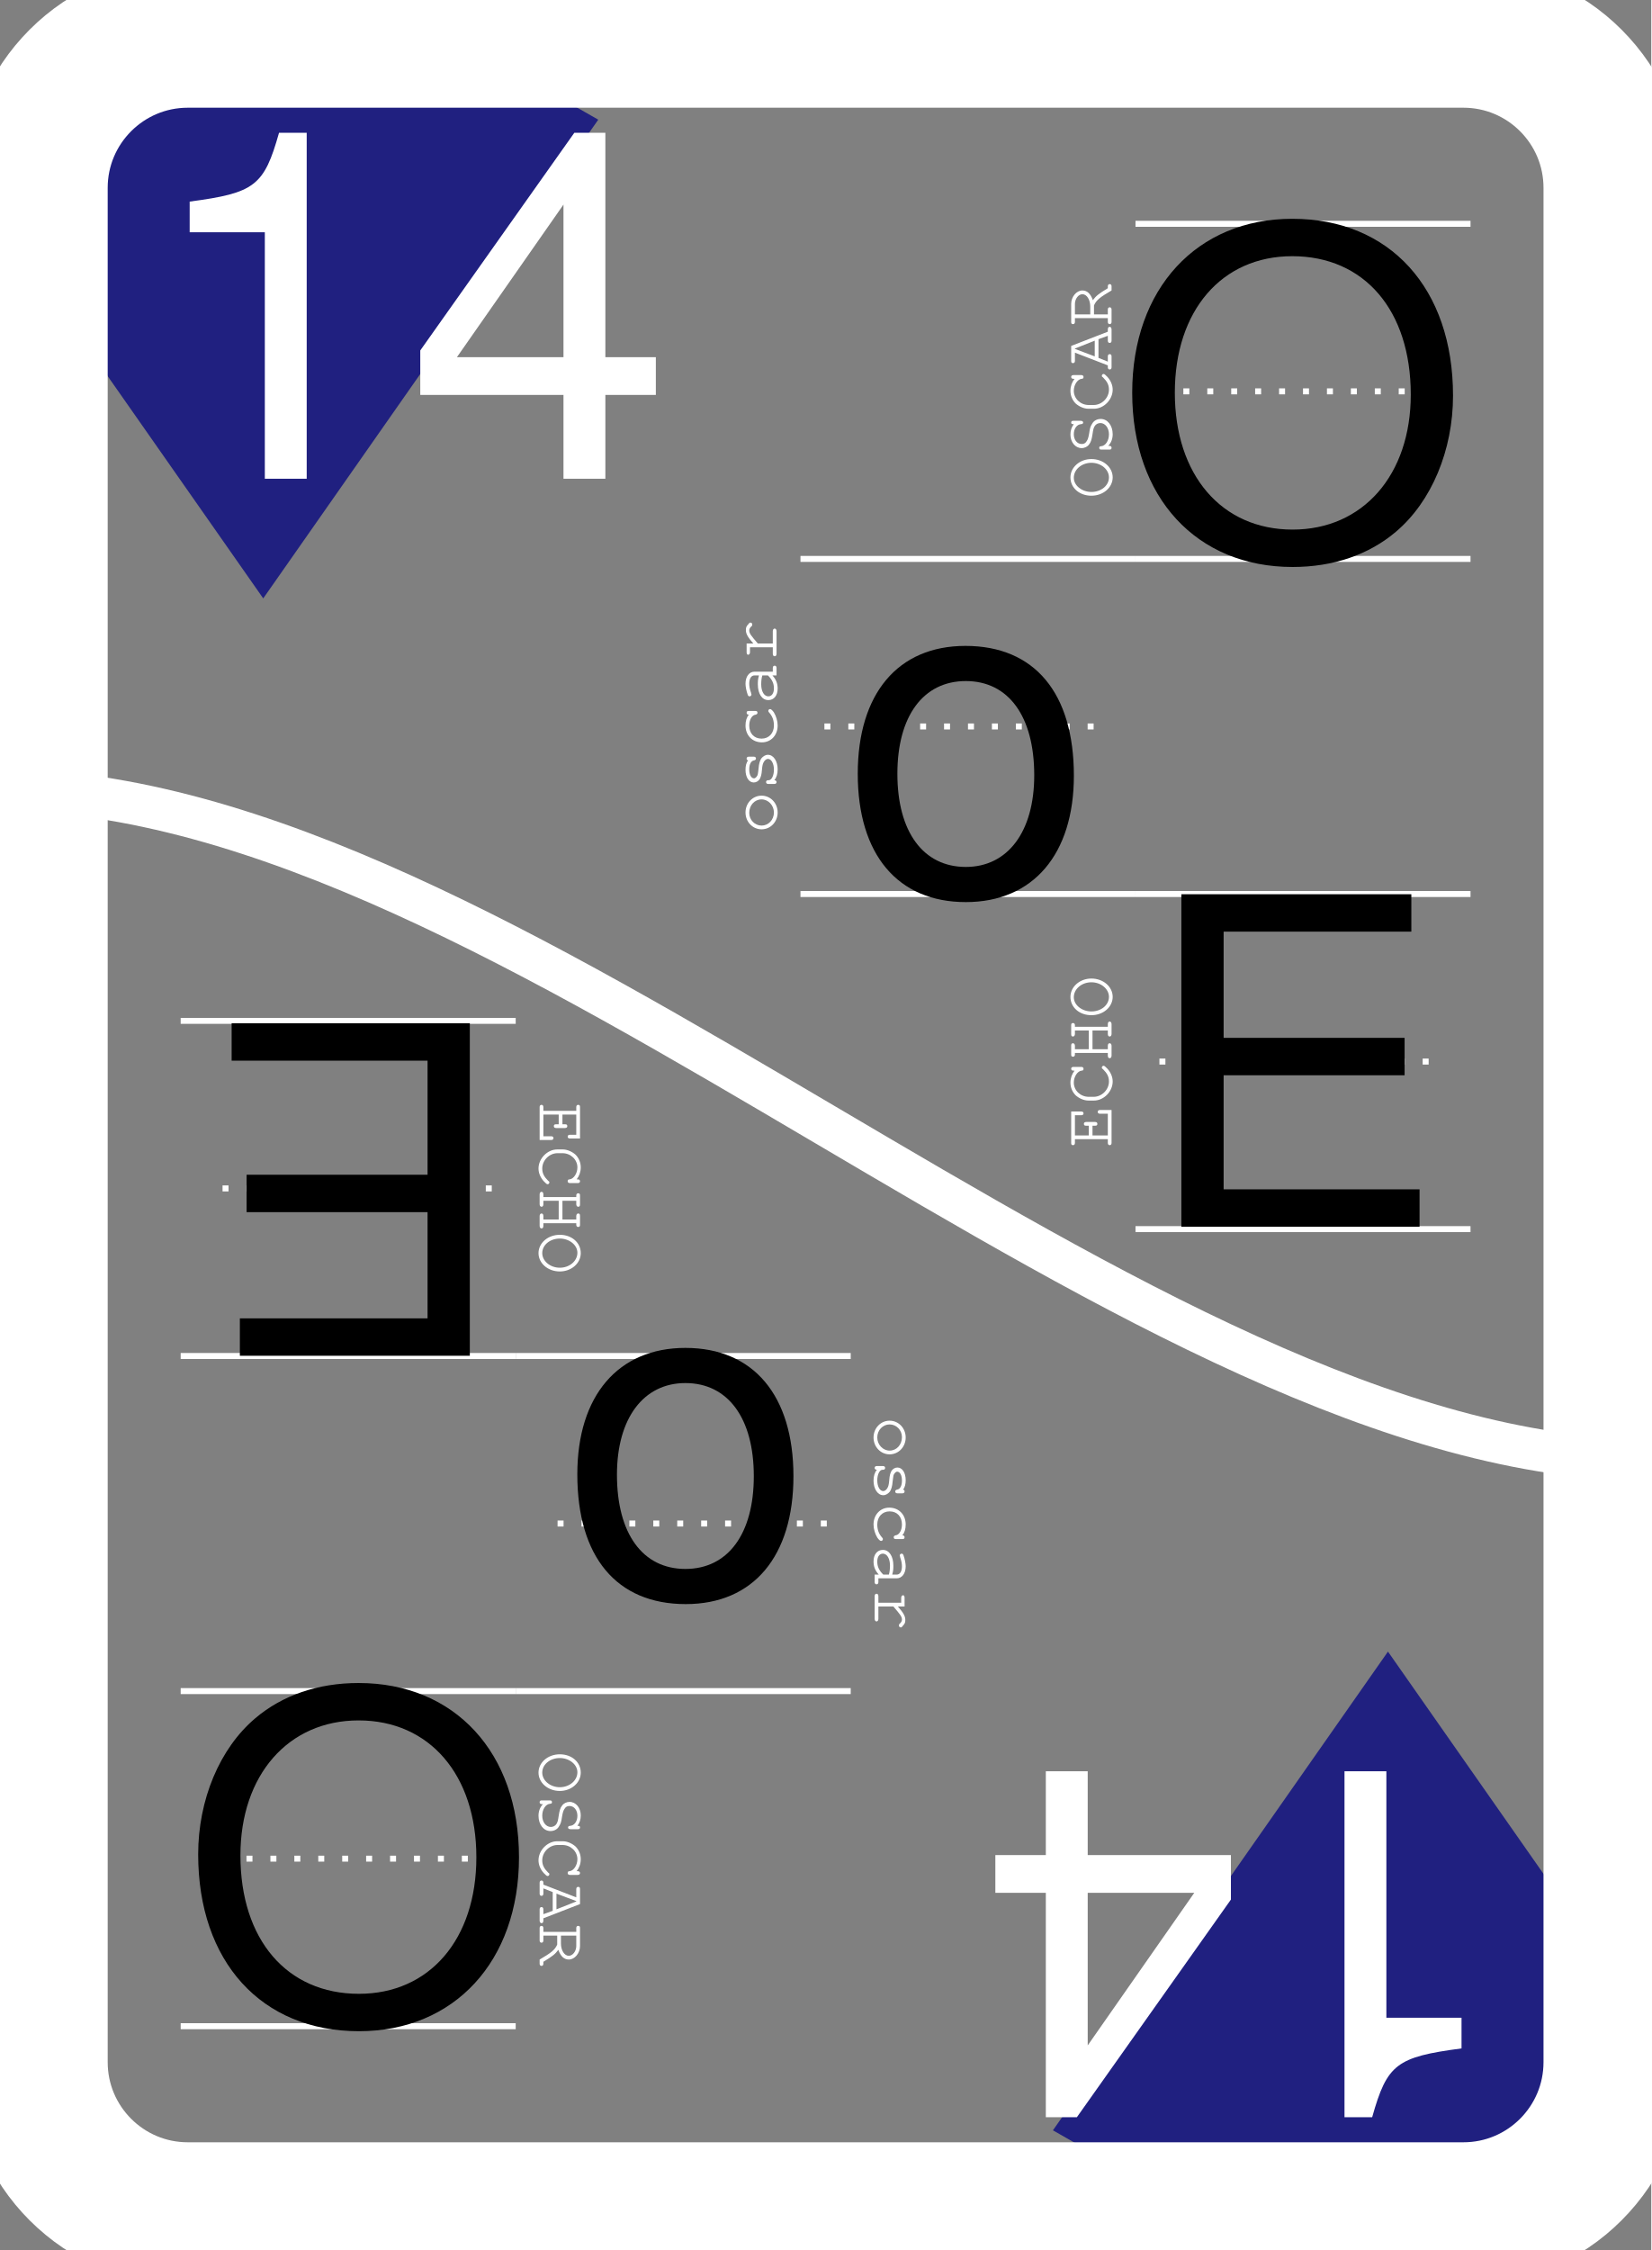
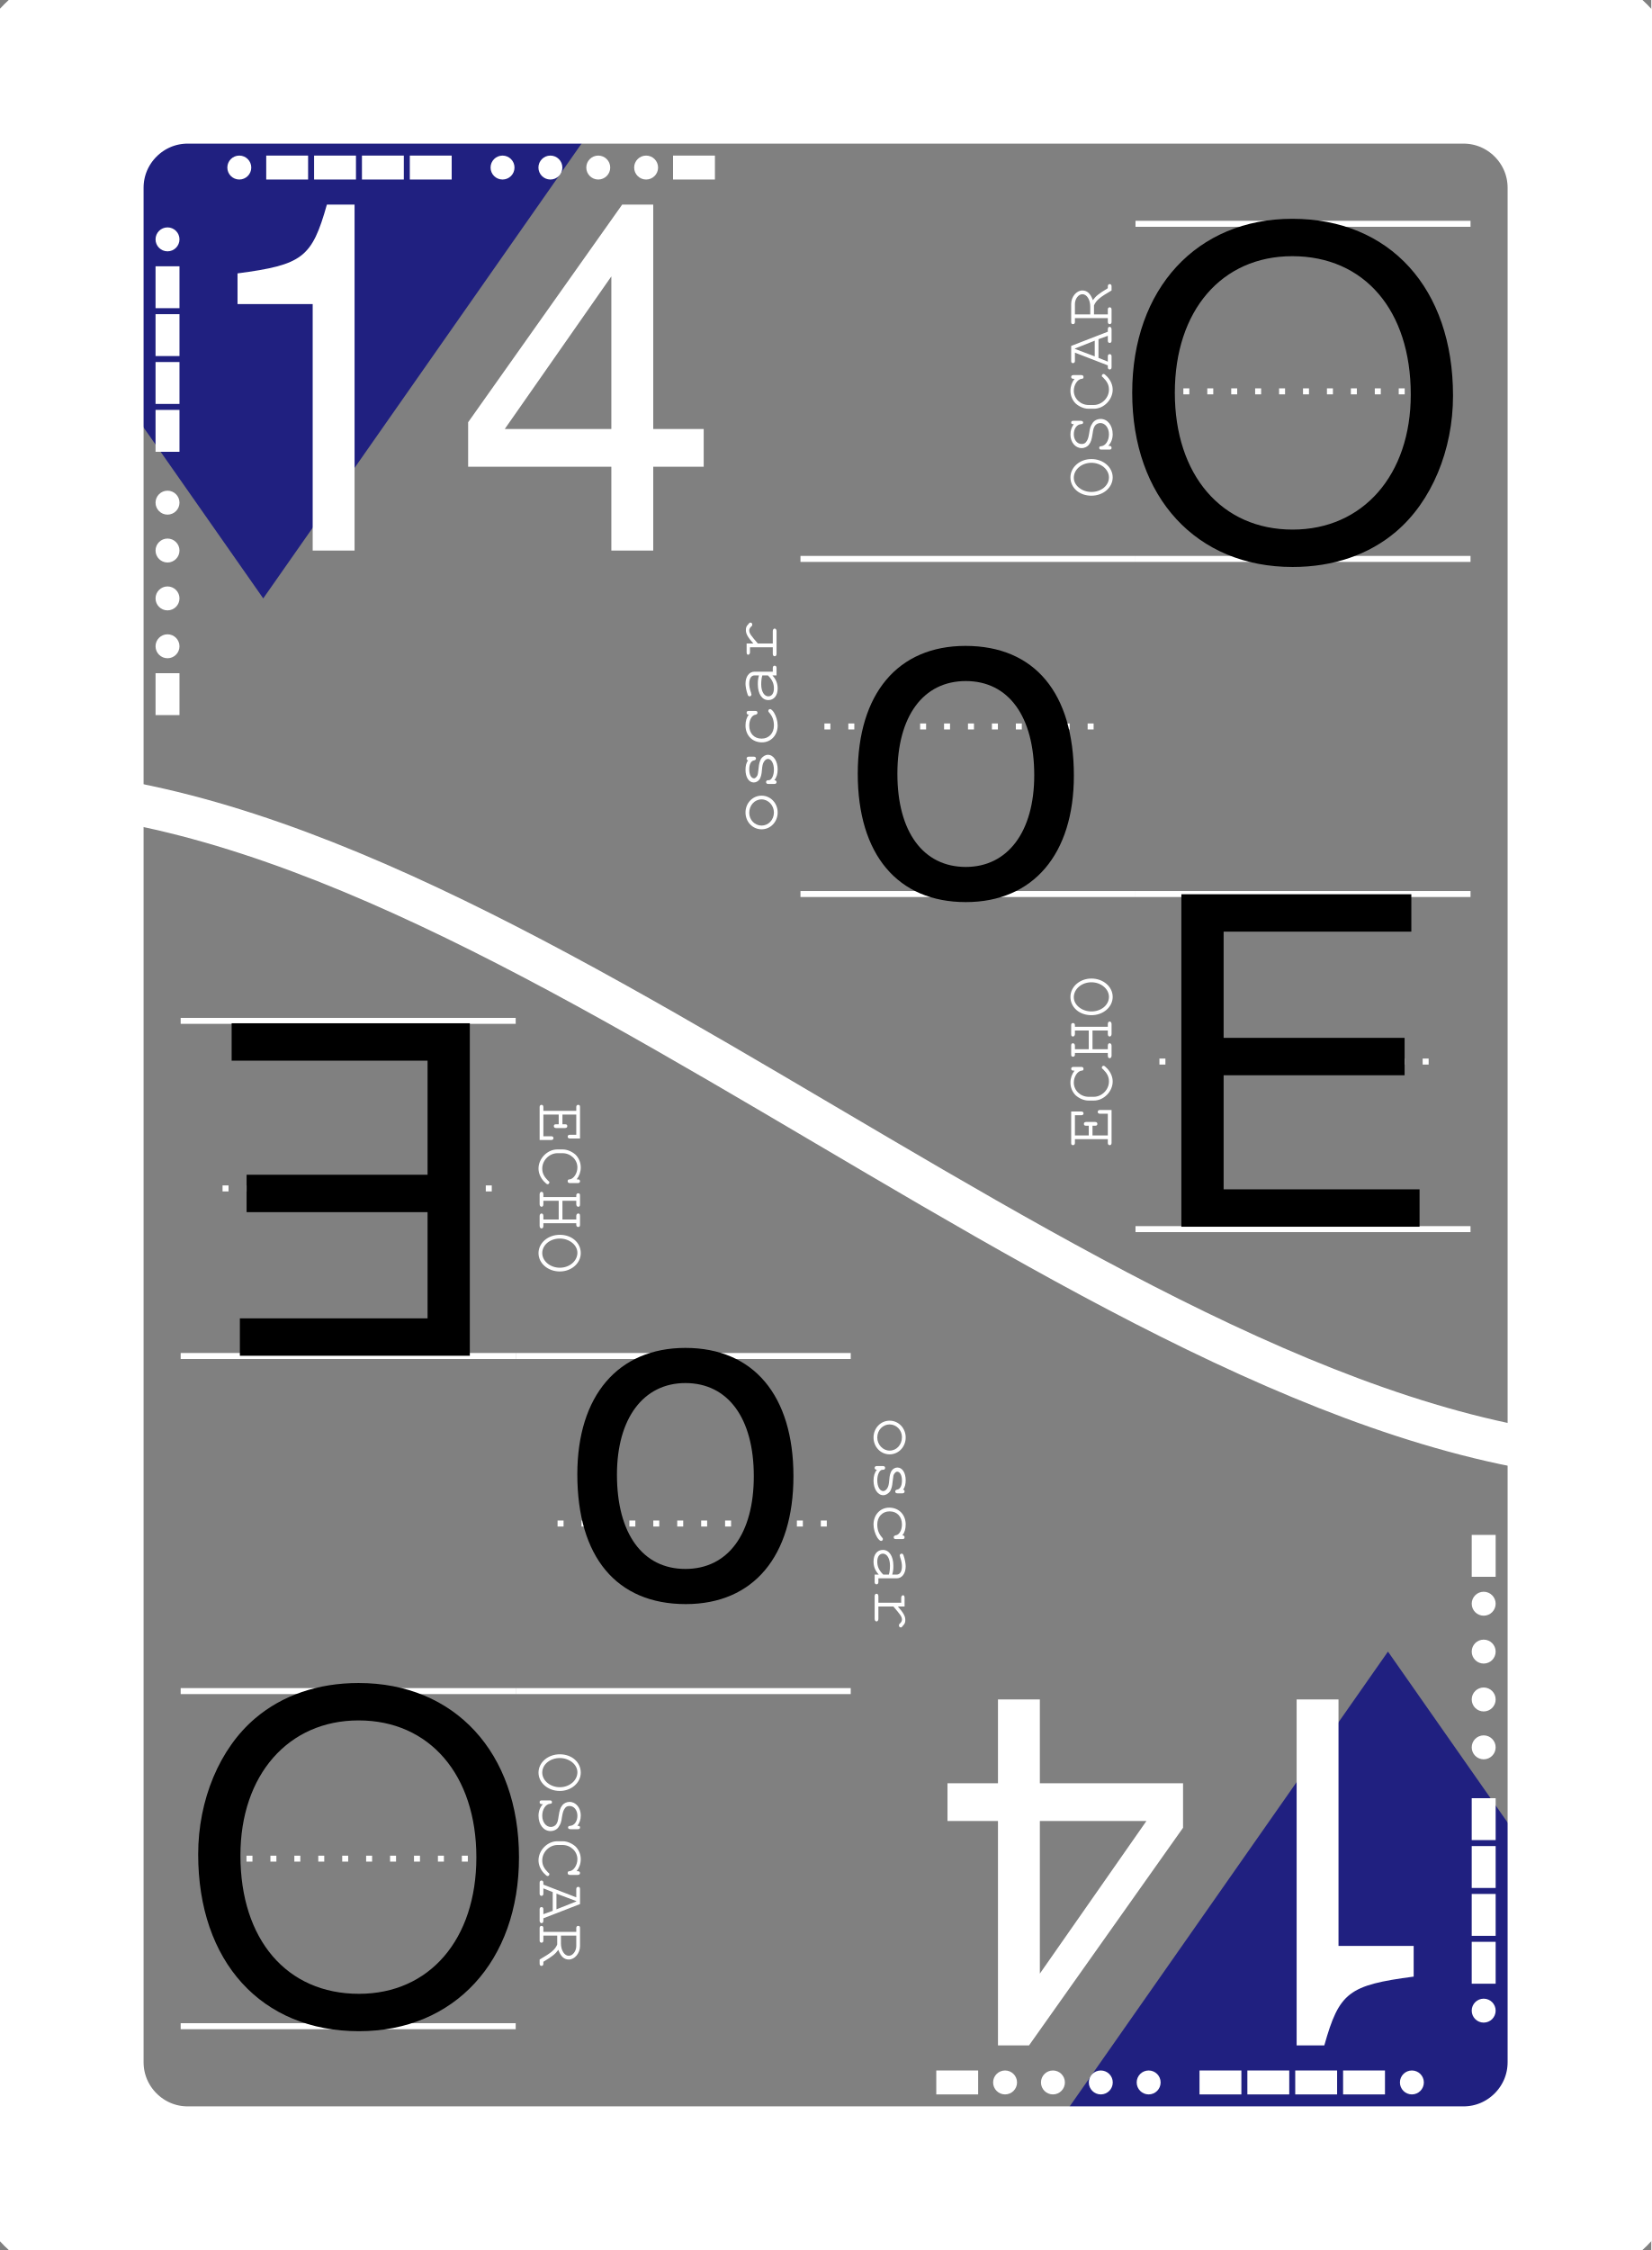
<svg xmlns="http://www.w3.org/2000/svg" xmlns:xlink="http://www.w3.org/1999/xlink" width="69mm" height="94mm" viewBox="-3 -3 69 94" version="1.1" id="card-14">
  <style>
    text { font-family:Helvetica; font-size:19.04px; line-height:1; fill:#000000;fill-opacity:1;stroke:none; }
   
   g.emoji path, g.emoji ellipse, g.emoji circle  { fill:none;stroke:#000000;stroke-width:1.0;stroke-linecap:round;stroke-miterlimit:4;stroke-dasharray:none;stroke-opacity:1 }
   g#card-14-formats-dark text { font-size:7px;fill:#ffffff; }
   g#card-14-thumb-up text, g#card-14-thumb-down text { font-size:7px; }
   path  { fill:none;stroke:#000000;stroke-width:1.0;stroke-linecap:butt;stroke-linejoin:miter;stroke-opacity:1; }
   path.suit { stroke:none; }
   g#card-14-border path  { fill:#808080;fill-opacity:1;stroke:#000000;stroke-width:1.5;stroke-opacity:1;stroke-miterlimit:4;stroke-dasharray:none; }
   g#card-14-lines path { fill:none;stroke:#ffffff;stroke-width:0.25;stroke-linecap:butt;stroke-linejoin:miter;stroke-miterlimit:4;stroke-dasharray:none;stroke-dashoffset:0;stroke-opacity:1 }
   g#card-14-lines-dark path { fill:none;stroke:#000000;stroke-width:0.5;stroke-linecap:butt;stroke-linejoin:miter;stroke-miterlimit:4;stroke-dasharray:none;stroke-dashoffset:0;stroke-opacity:1; }
   g#card-14-lines path.lines-center { stroke-dasharray:0.25, 0.75;}
  </style>
  <defs>
+     <g id="card-14-morse-dot">
+       <circle cx="1" cy="0" r="0.5" style="stroke:none;stroke-width:0;fill:#fff" />
+     </g>
+     <g id="card-14-morse-dash">
+       <rect x="0.125" y="-0.5" width="1.75" height="1" style="stroke:none;stroke-width:0;fill:#fff" />
+     </g>
    <g id="card-14-heart-full" class="emoji" transform="translate(-7,-14)">
      <path d="M 7,14 C -5.5,3.5 2,-3 7,2 12,-3 19.5,3.5 7,14 Z" />
    </g>
    <g id="card-14-heart-broken" class="emoji" transform="translate(-7,-14)">
      <path d="M 3.119,0.918 C -0.516,1.134 -2.304,6.546 6.573,13.572            L 10.056,6.195 5.805,7.761 6.763,2.319            C 5.546,1.284 4.244,0.851 3.119,0.918 Z" />
      <path d="M 11.598,-0.031 C 10.627,-0.087 9.524,0.229 8.459,0.983            L 6.937,5.754 12.36,4.47 6.655,12.992            c 0.148,0.146 0.298,0.292 0.453,0.44            C 17.163,6.008 15.371,0.19 11.598,-0.031 Z" />
    </g>
    <g id="card-14-thumb" class="emoji">
      <path d="m 0.25,6 h 4 C 3.761,3.426 2.261,0.331 6.095,0.464           9.005,0.565 8.214,3.28 7.75,6 c 3,0 7,1 4,3 1,1 1,1 0,2 2,1 2,3 -11.5,2 z" />
      <path style="stroke-width:0.5" d="m 4.722,1.807 c 0,0 0.175,2.379 1.03,2.351           0.834,-0.027 0.855,-2.351 0.855,-2.351 z" />
    </g>
    <g id="card-14-thumb-down" transform="translate(-7,-14)">
      <g transform="translate(-0.1064203,-0.6459912)">
        <path d="m 6.164,1.456 c -0.871,0.317 -1.75,0.576 -1.954,0.576 -0.337,6.56e-4 -0.37,0.279 -0.37,3.113 v 3.112 l 1.42,1.699 c 0.896,1.072 1.58,2.13 1.855,2.865 0.578,1.548 0.663,1.652 1.361,1.652 1.506,0 2.14,-1.654 1.302,-3.397 -0.703,-1.462 -0.703,-1.462 1.455,-1.462 1.649,0 1.96,-0.054 2.344,-0.408 0.354,-0.325 0.416,-0.551 0.31,-1.118 C 13.393,5.575 13.352,5.054 12.667,2.131 11.27,0.672 9.096,0.391 6.164,1.456 Z" />
        <path d="m 8.616,14.41 c 0.974,-0.083 0.526,-1.451 0.526,-1.451 l -1.294,-1.563 c -1.552,-0.039 -0.71,0.585 -1.051,0.707" />
        <rect width="3.565" height="8.378" x="0.302" y="2.094" />
      </g>
    </g>
    <g id="card-14-thumb-up" class="emoji" transform="translate(-7,-14)">
      <g transform="translate(-0.1064198,-0.2965792)">
        <path d="m 6.187,13.485 c -0.869,-0.317 -1.745,-0.576 -1.948,-0.576 -0.336,-6.46e-4 -0.369,-0.279 -0.369,-3.113 v -3.112 l 1.416,-1.699 c 0.893,-1.072 1.576,-2.13 1.849,-2.865 0.576,-1.548 0.661,-1.652 1.357,-1.652 1.501,0 2.134,1.654 1.298,3.397 -0.701,1.462 -0.701,1.462 1.45,1.462 1.644,0 1.954,0.054 2.337,0.408 0.353,0.325 0.415,0.551 0.309,1.118 -0.493,2.514 -0.534,3.035 -1.217,5.958 -1.392,1.459 -3.56,1.74 -6.483,0.674 z" />
        <path d="m 8.632,0.531 c 0.971,0.083 0.524,1.451 0.524,1.451 l -1.29,1.563 c -1.548,0.039 -0.708,-0.585 -1.048,-0.707" />
        <rect width="3.555" height="8.378" x="0.301" y="6.697" />
      </g>
    </g>
    <g id="card-14-sad" class="emoji" transform="translate(-7,-14)">
      <ellipse id="card-14-sad-right-eye" cx="9.5" cy="4" rx="0.25" ry="0.75" />
      <ellipse id="card-14-sad-left-eye" cx="4.5" cy="4" rx="0.25" ry="0.75" />
      <circle id="card-14-sad-face" cx="7" cy="7" r="7" />
      <path id="card-14-sad-frown" d="m 3,10 c 1.5,-3 6,-3 8,0" />
    </g>
    <g id="card-14-happy" class="emoji" transform="translate(-7,-14)">
      <ellipse id="card-14-happy-right-eye" cx="9.5" cy="4" rx="0.25" ry="0.75" />
      <ellipse id="card-14-happy-left-eye" cx="4.5" cy="4" rx="0.25" ry="0.75" />
      <circle id="card-14-happy-face" cx="7" cy="7" r="7" />
      <path id="card-14-happy-smile" d="m 3,8 c 1.5,4 6,4 8,0" />
    </g>
    <g id="card-14-suit-club" transform="translate(7,7)">
      <path id="card-14-suit-club-flower" style="fill:#208020;stroke:none" d="     M -7.347880794884119e-16,4.0      C 3.365,12.557 12.557,-3.365 3.464,-2.0      C 9.192,-9.192 -9.192,-9.192 -3.464,-2      C -12.557,-3.365 -3.365,12.557 -7.347880794884119e-16,4.0      Z     " />
      <path id="card-14-suit-club-stem" style="fill:#208020;stroke:none" d="     m 0,7.0      h -1.5      c 1.5,-1.5 1.5,-7.0 1.5,-7.0      c 0,0 0,5.5 1.5,7.0      z" />
    </g>
    <g id="card-14-suit-heart">
      <path style="fill:#802020;stroke:none" d="M 7,14 C -5.5,3.5 2,-3 7,2 12,-3 19.5,3.5 7,14 Z" />
    </g>
    <g id="card-14-suit-diamond">
      <path style="fill:#202080;stroke:none" d="m 7,14 -7,-10 7,-4 7,4 z" />
    </g>
    <g id="card-14-suit-spade">
      <path style="fill:#202020;stroke:none" d="M 7,0 C -5.5,10.5 2,17 7,12 12,17 19.5,10.5 7,0 Z" />
      <path style="fill:#202020;stroke:none" d="m 7,14 h -1.5 c 1.5,-1.5 1.5,-7.0 1.5,-7.0 c 0,0 0,5.5 1.5,7.0 z" />
    </g>
    <g id="card-14-lines">
      <path d="m 0,0 14,0" />
      <path class="lines-center" d="m 1,7 12,0" />
      <path d="m 0,14 14,0" />
    </g>
    <g id="card-14-lines-dark">
      
      
      
    </g>
    <g id="card-14-translate-text">
      <text xml:space="preserve" x="37.45" y="34.25" text-anchor="middle">o</text>
      <text xml:space="preserve" x="51" y="20.25" text-anchor="middle">O</text>
      <text xml:space="preserve" x="51" y="48.25" text-anchor="middle">E</text>
    </g>
    <g id="card-14-translate-pics">
      <use x="37.45" y="34.25" xlink:href="#card-14-" />
      <use x="51" y="20.25" xlink:href="#card-14-" />
      <use x="51" y="48.25" xlink:href="#card-14-" />
    </g>
    <g id="card-14-formats">
      <g id="formats-up" transform="translate(44.45,6.35)">
        <use xlink:href="#card-14-lines" />
        <text transform="rotate(-90) translate(-7,-1)" xml:space="preserve" text-anchor="middle" style="font-size:3px;line-height:1;font-family:Courier;fill:#ffffff;fill-opacity:1;stroke:#ffffff;stroke-width:0;stroke-miterlimit:4;stroke-dasharray:none;stroke-opacity:1">OSCAR</text>
      </g>
      <g id="card-14-formats-plain" transform="translate(30.45,20.35)">
        <use xlink:href="#card-14-lines" />
        <text transform="rotate(-90) translate(-7,-1)" xml:space="preserve" text-anchor="middle" style="font-size:3px;line-height:1;font-family:Courier;fill:#ffffff;fill-opacity:1;stroke:#ffffff;stroke-width:0;stroke-miterlimit:4;stroke-dasharray:none;stroke-opacity:1">oscar</text>
      </g>
      <g id="card-14-formats-down" transform="translate(44.45,34.35)">
        <use xlink:href="#card-14-lines" />
        <text transform="rotate(-90) translate(-7,-1)" xml:space="preserve" text-anchor="middle" style="font-size:3px;line-height:1;font-family:Courier;fill:#ffffff;fill-opacity:1;stroke:#ffffff;stroke-width:0;stroke-miterlimit:4;stroke-dasharray:none;stroke-opacity:1">ECHO</text>
      </g>
      <text xml:space="preserve" text-anchor="middle" style="font-size:7px;line-height:1;font-family:Courier;fill:#ffffff;fill-opacity:1;stroke:#ffffff;stroke-width:0;stroke-miterlimit:4;stroke-dasharray:none;stroke-opacity:1" x="51.45" y="28.50" />
    </g>
    <g id="card-14-formats-dark">
      <g id="card-14-formats-up" transform="translate(44.45,6.35)">
        <use xlink:href="#card-14-lines-dark" />
        <text transform="rotate(-90) translate(-7,-1)" xml:space="preserve" text-anchor="middle" style="font-size:3px;line-height:1;font-family:Courier;fill:#ffffff;fill-opacity:1;stroke:#ffffff;stroke-width:0;stroke-miterlimit:4;stroke-dasharray:none;stroke-opacity:1">OSCAR</text>
      </g>
      <g id="card-14-formats-plain" transform="translate(30.45,20.35)">
        <use xlink:href="#card-14-lines-dark" />
        <text transform="rotate(-90) translate(-7,18.5)" xml:space="preserve" text-anchor="middle" style="font-size:4px;line-height:1;font-family:Courier;fill:#ffffff;fill-opacity:1;stroke:#ffffff;stroke-width:0;stroke-miterlimit:4;stroke-dasharray:none;stroke-opacity:1">oscar</text>
      </g>
      <g id="card-14-formats-down" transform="translate(44.45,34.35)">
        <use xlink:href="#card-14-lines-dark" />
        <text transform="rotate(-90) translate(-7,-1)" xml:space="preserve" text-anchor="middle" style="font-size:3px;line-height:1;font-family:Courier;fill:#ffffff;fill-opacity:1;stroke:#ffffff;stroke-width:0;stroke-miterlimit:4;stroke-dasharray:none;stroke-opacity:1">ECHO</text>
      </g>
      <text xml:space="preserve" text-anchor="middle" style="fill:#000000;font-size:150%" x="51.45" y="36" />
    </g>
  </defs>
  <g id="card-14-main-layer">
    <rect x="-3" y="-3" width="69" height="94" style="fill:#808080" />
    <use opacity="1" transform="matrix(2,0,0,2,-6,-6)" xlink:href="#card-14-suit-diamond" />
    <use xlink:href="#card-14-formats" />
    <g transform="rotate(180,31.5,44)">
      <use opacity="1" transform="matrix(2,0,0,2,-6,-6)" xlink:href="#card-14-suit-diamond" />
      <use xlink:href="#card-14-formats" />
    </g>
    <g id="card-14-border">
-       <rect x="-1.5" y="-1.5" width="66" height="91" rx="6.35" opacity="1.0" style="fill:none;stroke:#ffffff;stroke-width:6.0" />
+       <rect x="-1.5" y="-1.5" width="66" height="91" rx="6.35" opacity="1.0" style="fill:none;stroke:#ffffff;stroke-width:9.0" />
      <path id="card-14-border-separator" style="stroke:#ffffff;stroke-width:1.75;fill:none;" d="M -3.0,30 C 18.5,30 44.5,58 66,58" />
    </g>
    <g id="card-14-upward">
-       <text x="14" y="17" style="font-family:Helvetica;font-size:20px;fill:#fff" text-anchor="middle">14</text>
+       <text x="16" y="20" style="font-family:Helvetica;font-size:20px;fill:#fff" text-anchor="middle">14</text>
+       <g id="card-14-morse" transform="translate(6,4)">
+         <g id="card-14-suit-morse">
+           <use xlink:href="#card-14-morse-dot" transform="translate(0,0)" />
+           <use xlink:href="#card-14-morse-dash" transform="translate(2,0)" />
+           <use xlink:href="#card-14-morse-dash" transform="translate(4,0)" />
+           <use xlink:href="#card-14-morse-dash" transform="translate(6,0)" />
+           <use xlink:href="#card-14-morse-dash" transform="translate(8,0)" />
+         </g>
+         <g id="card-14-face-morse" transform="translate(11,0)">
+           <use xlink:href="#card-14-morse-dot" transform="translate(0,0)" />
+           <use xlink:href="#card-14-morse-dot" transform="translate(2,0)" />
+           <use xlink:href="#card-14-morse-dot" transform="translate(4,0)" />
+           <use xlink:href="#card-14-morse-dot" transform="translate(6,0)" />
+           <use xlink:href="#card-14-morse-dash" transform="translate(8,0)" />
+         </g>
+       </g>
+       <use xlink:href="#card-14-morse" transform="translate(8,0) rotate(90)" />
      <use xlink:href="#card-14-translate-text" />
    </g>
    <use xlink:href="#card-14-upward" transform="rotate(180,31.5,44)" />
  </g>
</svg>
